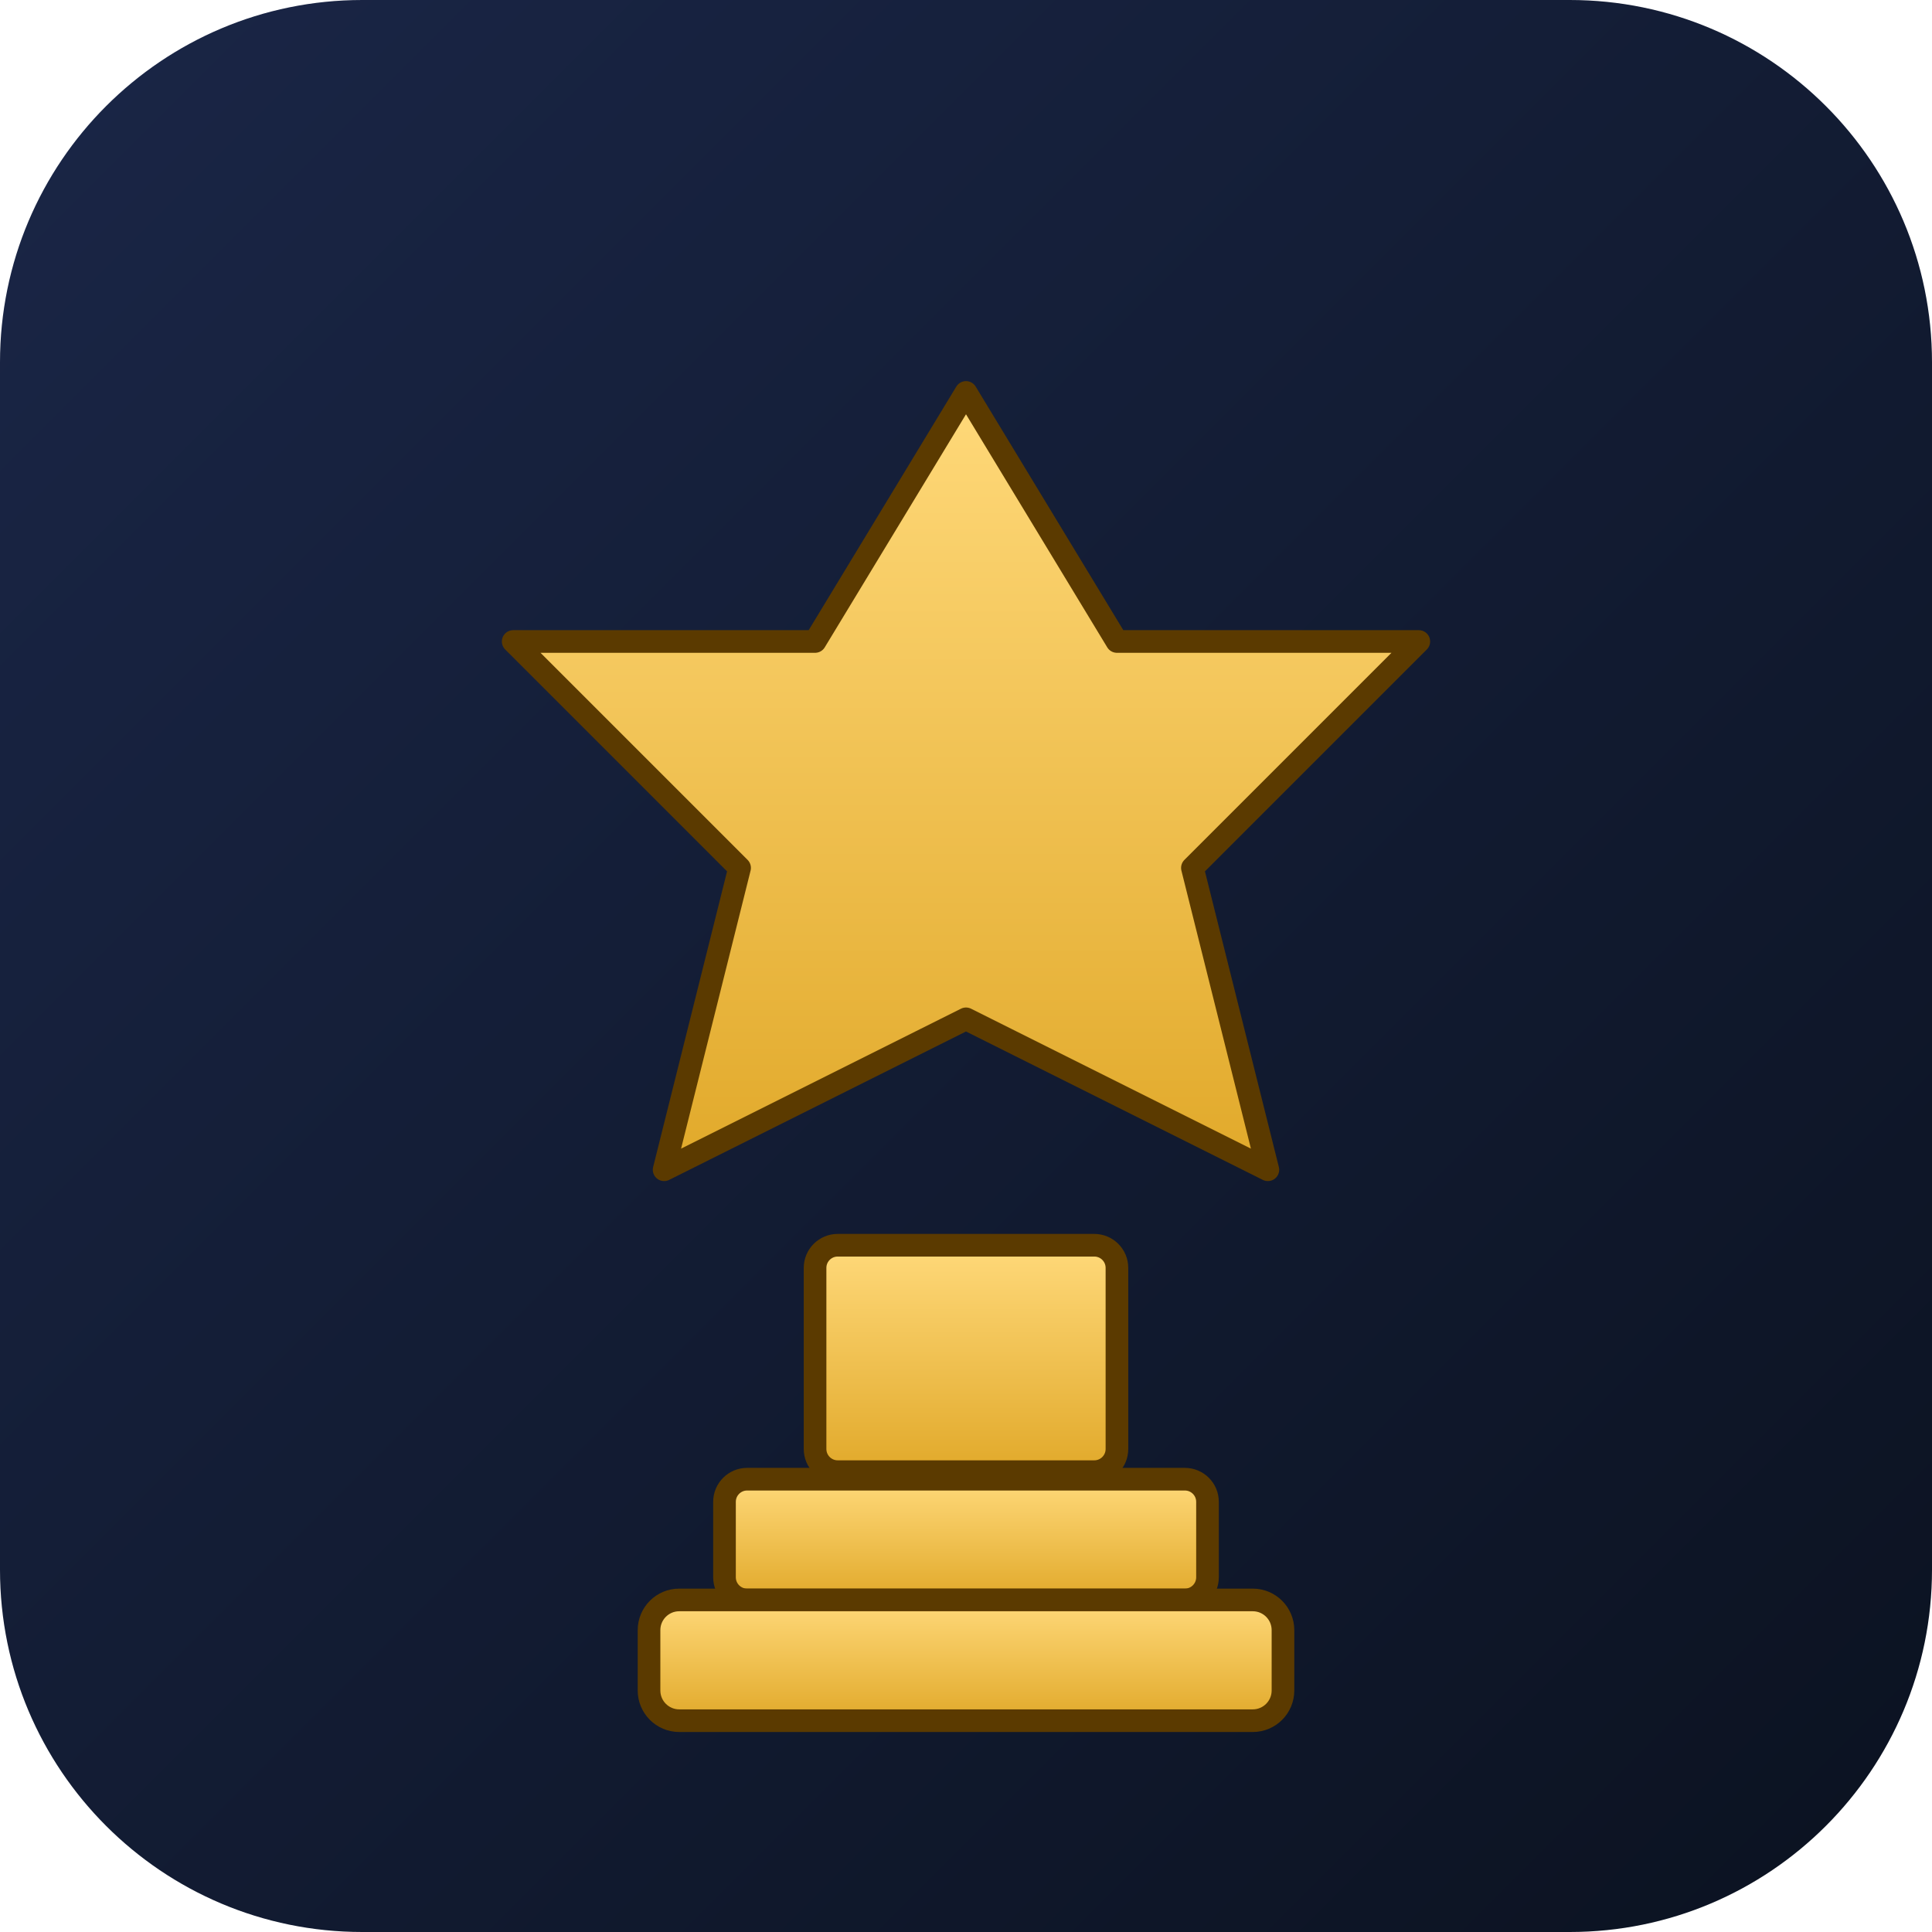
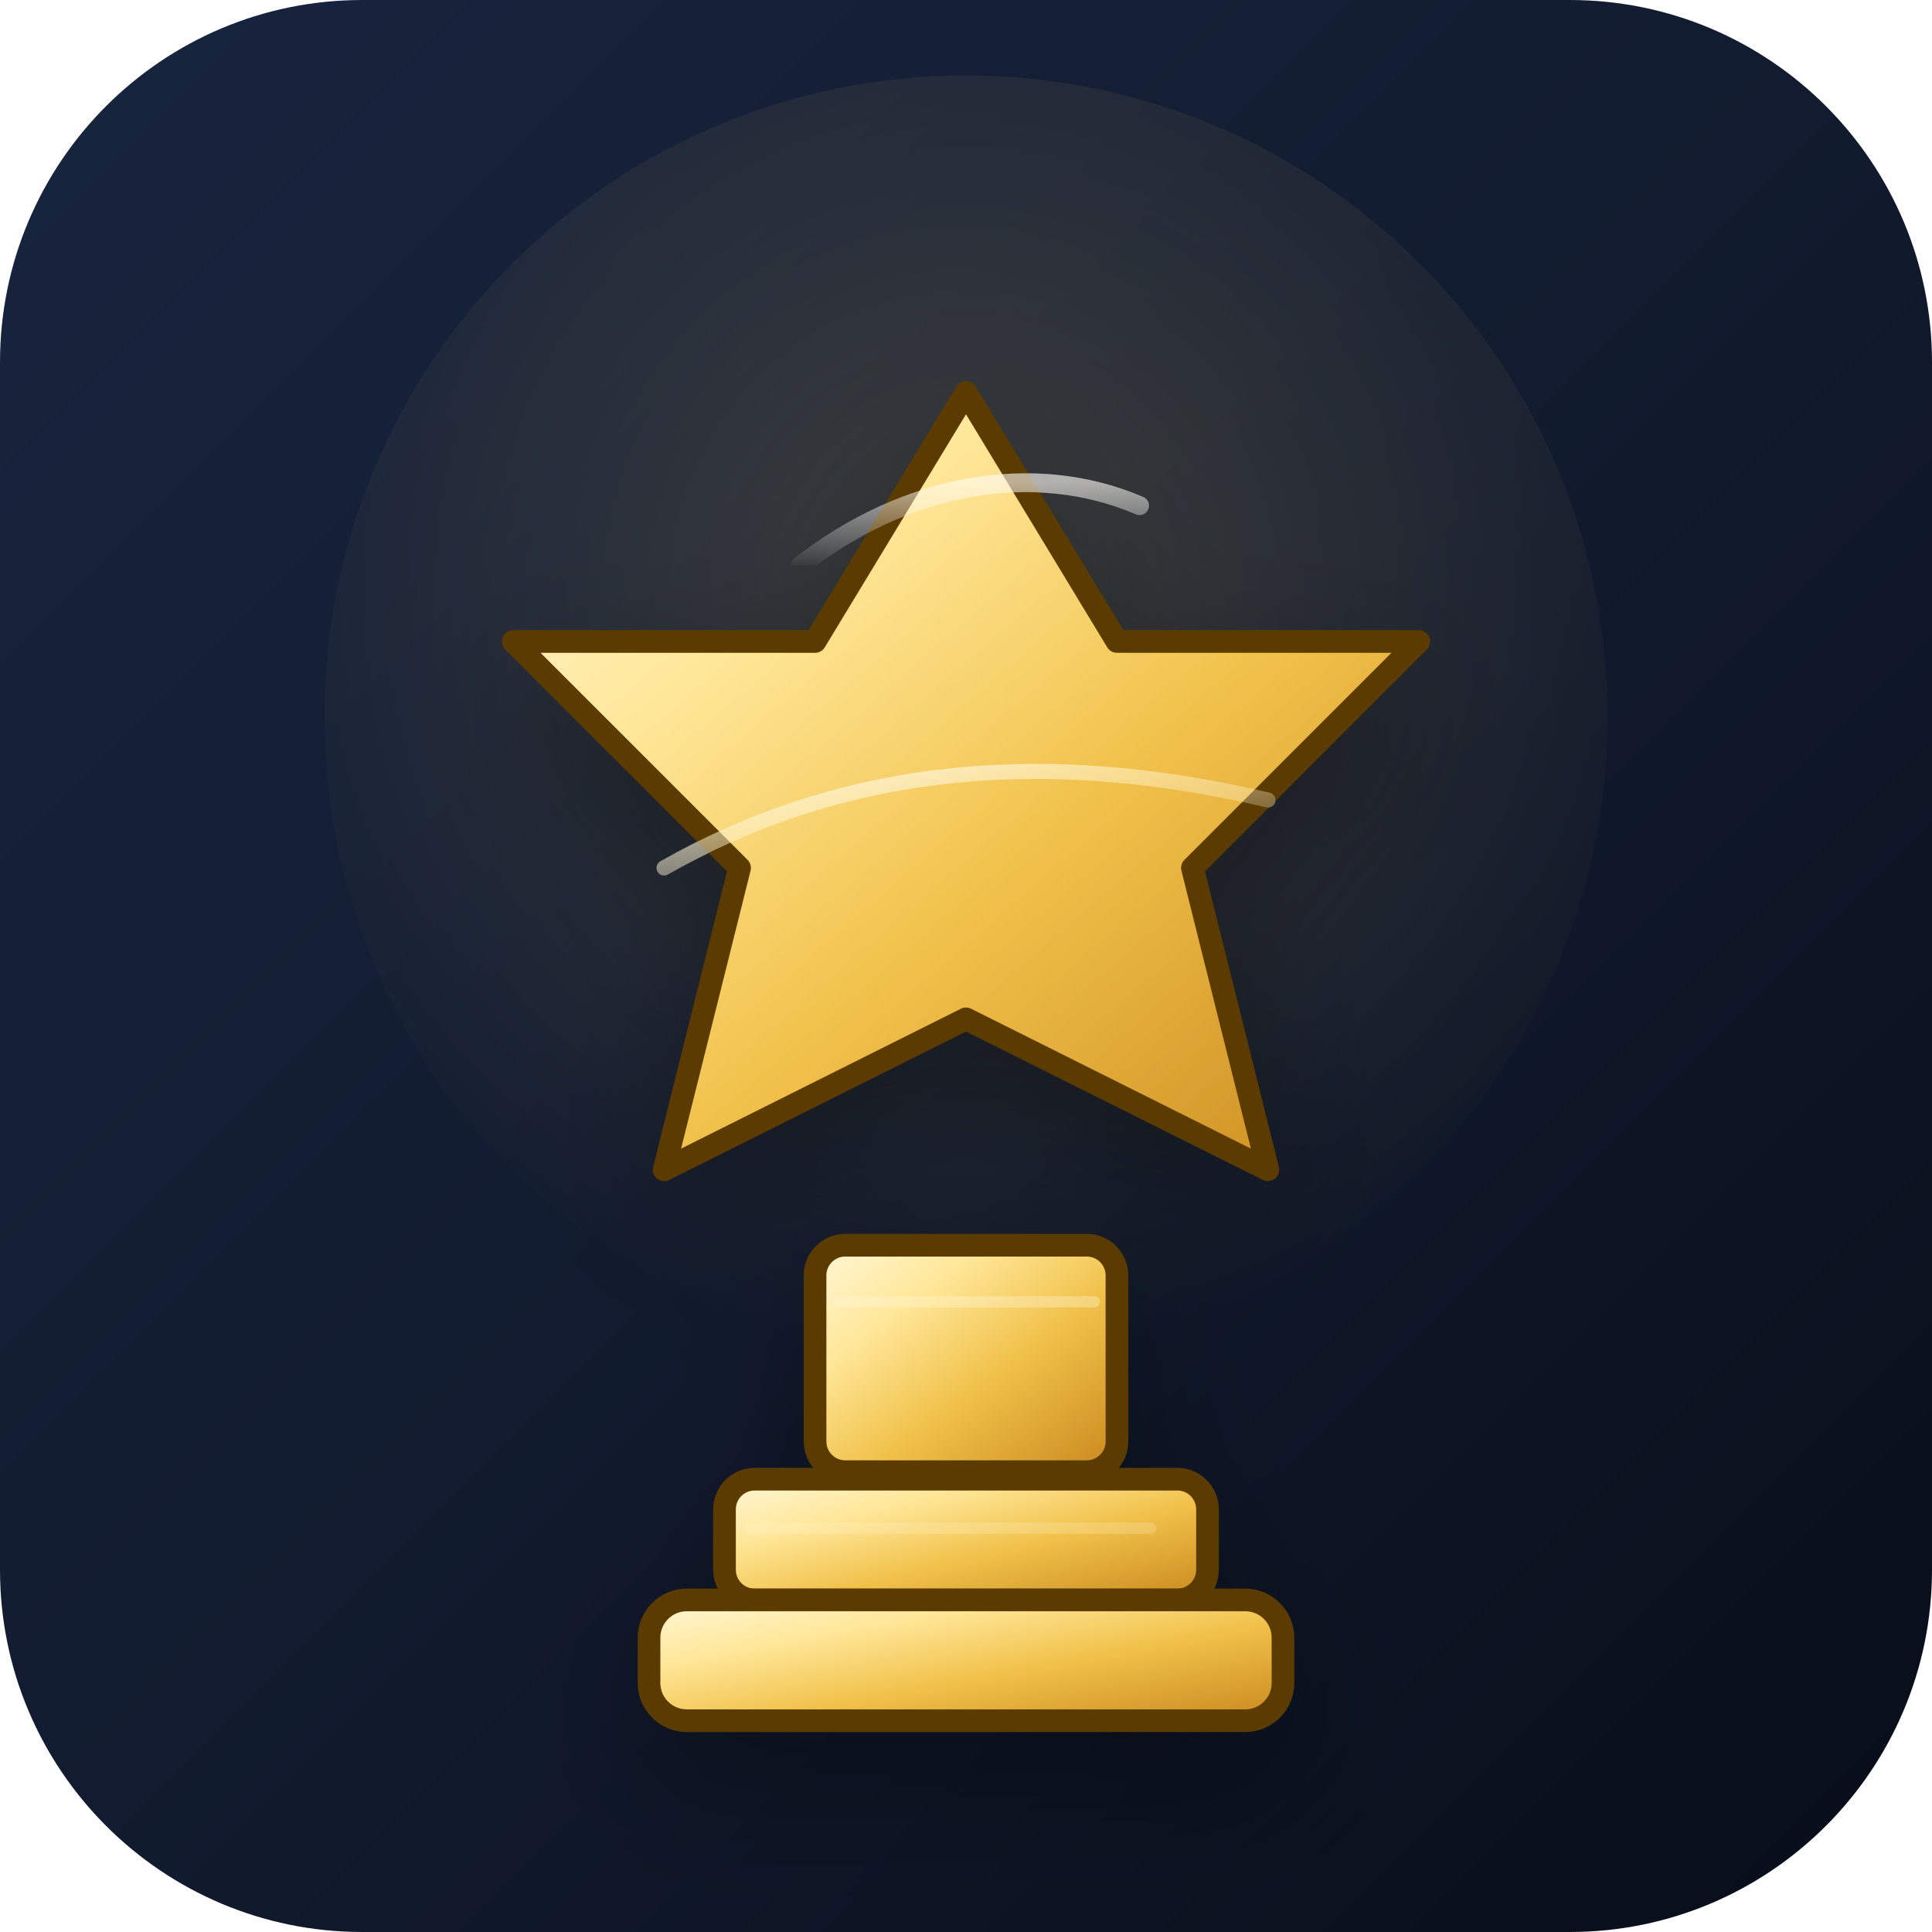
<svg xmlns="http://www.w3.org/2000/svg" viewBox="0 0 512 512">
  <defs>
    <linearGradient id="bg" x1="0" y1="0" x2="1" y2="1">
-       <stop offset="0%" stop-color="#1a2647" />
-       <stop offset="100%" stop-color="#0b1220" />
+       <stop offset="0%" stop-color="#18253f" />
+       <stop offset="55%" stop-color="#111a2d" />
+       <stop offset="100%" stop-color="#070d18" />
    </linearGradient>
-     <linearGradient id="gold" x1="0" y1="0" x2="0" y2="1">
-       <stop offset="0%" stop-color="#ffd97a" />
-       <stop offset="100%" stop-color="#e1a92a" />
+     <radialGradient id="glow" cx="50%" cy="40%" r="60%">
+       <stop offset="0%" stop-color="#ffd36b" stop-opacity="0.18" />
+       <stop offset="100%" stop-color="#ffd36b" stop-opacity="0" />
+     </radialGradient>
+     <linearGradient id="gold" x1="0" y1="0" x2="1" y2="1">
+       <stop offset="0%" stop-color="#fff7d9" />
+       <stop offset="28%" stop-color="#ffe799" />
+       <stop offset="58%" stop-color="#f1c24b" />
+       <stop offset="100%" stop-color="#c9881d" />
    </linearGradient>
+     <linearGradient id="goldEdge" x1="0" y1="0" x2="1" y2="1">
+       <stop offset="0%" stop-color="#ffffff" stop-opacity="0.95" />
+       <stop offset="40%" stop-color="#fff5d2" stop-opacity="0.65" />
+       <stop offset="100%" stop-color="#fff8dd" stop-opacity="0" />
+     </linearGradient>
+     <linearGradient id="metal" x1="0" y1="0" x2="0" y2="1">
+       <stop offset="0%" stop-color="#fffdf8" stop-opacity="0.75" />
+       <stop offset="100%" stop-color="#fffdf8" stop-opacity="0" />
+     </linearGradient>
+     <filter id="softShadow" x="-30%" y="-30%" width="160%" height="160%">
+       <feDropShadow dx="0" dy="14" stdDeviation="18" flood-color="#02060d" flood-opacity="0.35" />
+     </filter>
  </defs>
  <rect width="512" height="512" rx="96" fill="url(#bg)" />
-   <g transform="translate(96 80)" fill="url(#gold)" stroke="#5b3a00" stroke-width="6" stroke-linejoin="round" stroke-linecap="round">
+   <circle cx="256" cy="190" r="170" fill="url(#glow)" />
+   <g transform="translate(96 80)" filter="url(#softShadow)" fill="url(#gold)" stroke="#5b3a00" stroke-width="6" stroke-linejoin="round" stroke-linecap="round">
    <path d="M160 24 L200 90 L280 90 L220 150 L240 230 L160 190 L80 230 L100 150 L40 90 L120 90 Z" />
-     <rect x="120" y="250" width="80" height="60" rx="6" />
-     <rect x="96" y="312" width="128" height="32" rx="6" />
-     <rect x="76" y="344" width="168" height="32" rx="8" />
+     <path d="M80 150 C 124 125, 176 117, 240 132" fill="none" stroke="url(#goldEdge)" stroke-width="4" opacity="0.8" />
+     <path d="M116 70 C 144 48, 178 42, 206 54" fill="none" stroke="url(#metal)" stroke-width="5" opacity="0.8" />
+     <rect x="120" y="250" width="80" height="60" rx="8" />
+     <rect x="96" y="312" width="128" height="32" rx="8" />
+     <rect x="76" y="344" width="168" height="32" rx="10" />
+     <path d="M126 265 H 194" fill="none" stroke="#fff5d8" stroke-width="3" stroke-linecap="round" opacity="0.35" />
+     <path d="M103 325 H 209" fill="none" stroke="#fff5d8" stroke-width="3" stroke-linecap="round" opacity="0.22" />
  </g>
</svg>
